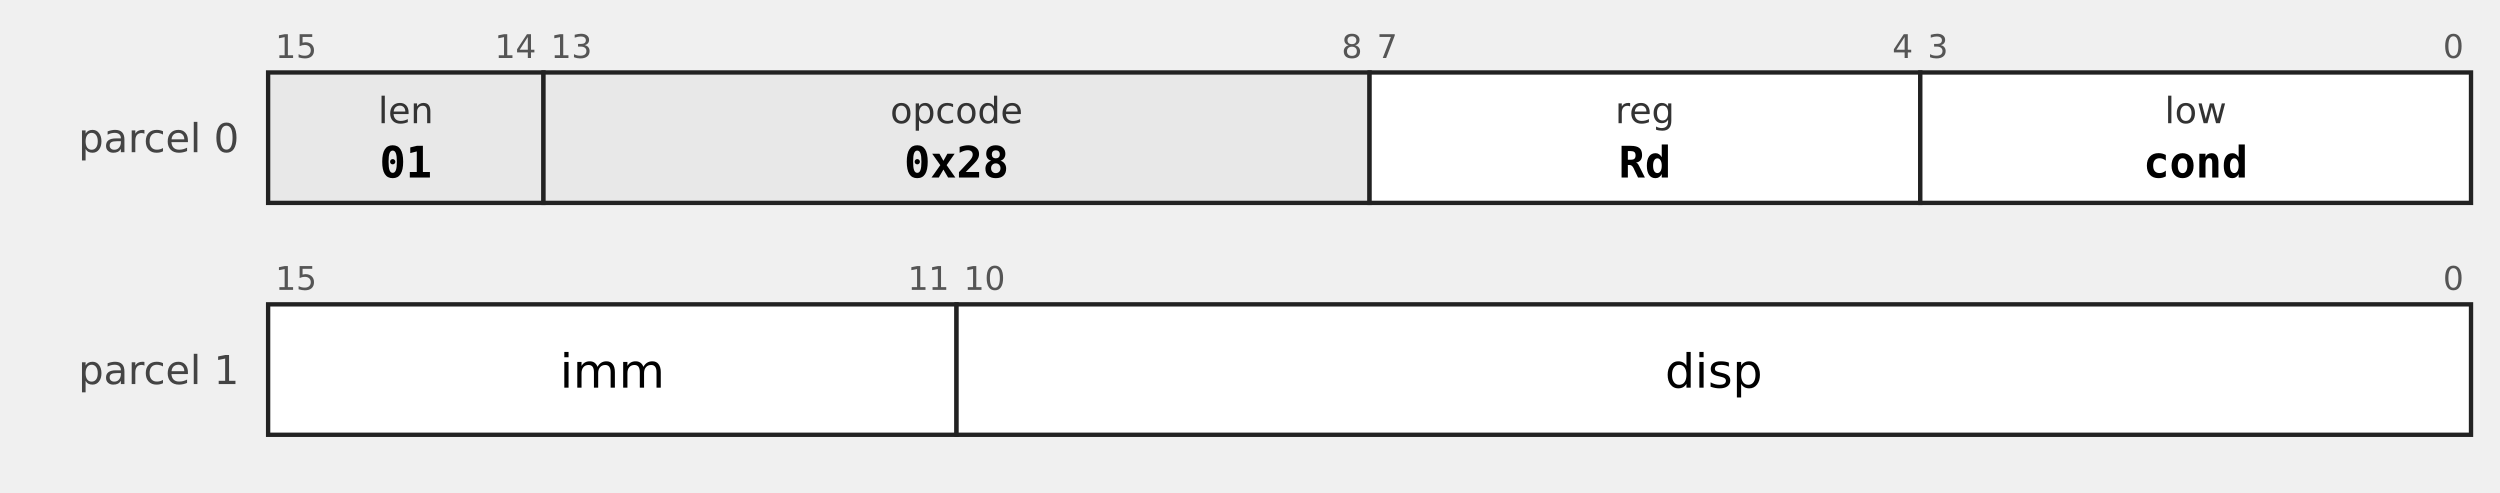
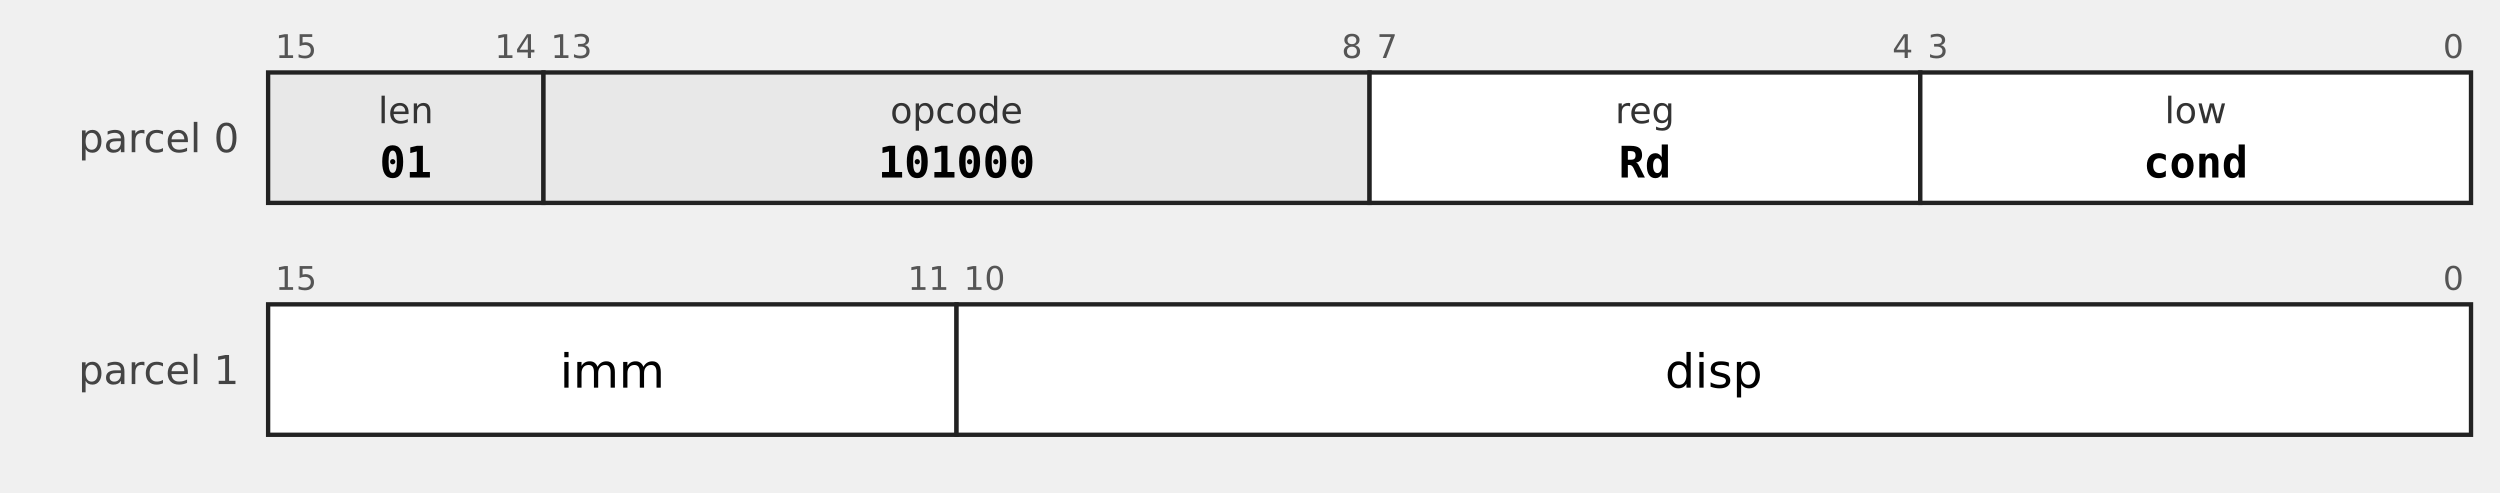
<svg xmlns="http://www.w3.org/2000/svg" width="690" height="136" viewBox="0 0 690 136" font-family="DejaVu Sans, sans-serif">
  <text x="66" y="42" font-size="11" text-anchor="end" fill="#444">parcel 0</text>
  <rect x="74" y="20" width="76" height="36" fill="#e8e8e8" stroke="#222" stroke-width="1.2" />
  <text x="76" y="16" font-size="9" fill="#555" text-anchor="start">15</text>
  <text x="148" y="16" font-size="9" fill="#555" text-anchor="end">14</text>
  <text x="112.0" y="34" font-size="10" text-anchor="middle" font-family="DejaVu Sans, sans-serif" fill="#333">len</text>
  <text x="112.0" y="49" font-size="12" text-anchor="middle" font-family="DejaVu Sans Mono, monospace" font-weight="bold">01</text>
  <rect x="150" y="20" width="228" height="36" fill="#e8e8e8" stroke="#222" stroke-width="1.2" />
  <text x="152" y="16" font-size="9" fill="#555" text-anchor="start">13</text>
  <text x="376" y="16" font-size="9" fill="#555" text-anchor="end">8</text>
  <text x="264.0" y="34" font-size="10" text-anchor="middle" font-family="DejaVu Sans, sans-serif" fill="#333">opcode</text>
-   <text x="264.0" y="49" font-size="12" text-anchor="middle" font-family="DejaVu Sans Mono, monospace" font-weight="bold">0x28</text>
+   <text x="264.0" y="49" font-size="12" text-anchor="middle" font-family="DejaVu Sans Mono, monospace" font-weight="bold">101000</text>
  <rect x="378" y="20" width="152" height="36" fill="#ffffff" stroke="#222" stroke-width="1.2" />
  <text x="380" y="16" font-size="9" fill="#555" text-anchor="start">7</text>
  <text x="528" y="16" font-size="9" fill="#555" text-anchor="end">4</text>
  <text x="454.0" y="34" font-size="10" text-anchor="middle" font-family="DejaVu Sans, sans-serif" fill="#333">reg</text>
  <text x="454.0" y="49" font-size="12" text-anchor="middle" font-family="DejaVu Sans Mono, monospace" font-weight="bold">Rd</text>
  <rect x="530" y="20" width="152" height="36" fill="#ffffff" stroke="#222" stroke-width="1.2" />
  <text x="532" y="16" font-size="9" fill="#555" text-anchor="start">3</text>
  <text x="680" y="16" font-size="9" fill="#555" text-anchor="end">0</text>
  <text x="606.0" y="34" font-size="10" text-anchor="middle" font-family="DejaVu Sans, sans-serif" fill="#333">low</text>
  <text x="606.0" y="49" font-size="12" text-anchor="middle" font-family="DejaVu Sans Mono, monospace" font-weight="bold">cond</text>
  <text x="66" y="106" font-size="11" text-anchor="end" fill="#444">parcel 1</text>
  <rect x="74" y="84" width="190" height="36" fill="#ffffff" stroke="#222" stroke-width="1.2" />
  <text x="76" y="80" font-size="9" fill="#555" text-anchor="start">15</text>
  <text x="262" y="80" font-size="9" fill="#555" text-anchor="end">11</text>
  <text x="169.0" y="107" font-size="13" text-anchor="middle" font-family="DejaVu Sans, sans-serif">imm</text>
  <rect x="264" y="84" width="418" height="36" fill="#ffffff" stroke="#222" stroke-width="1.2" />
  <text x="266" y="80" font-size="9" fill="#555" text-anchor="start">10</text>
  <text x="680" y="80" font-size="9" fill="#555" text-anchor="end">0</text>
  <text x="473.0" y="107" font-size="13" text-anchor="middle" font-family="DejaVu Sans, sans-serif">disp</text>
</svg>
